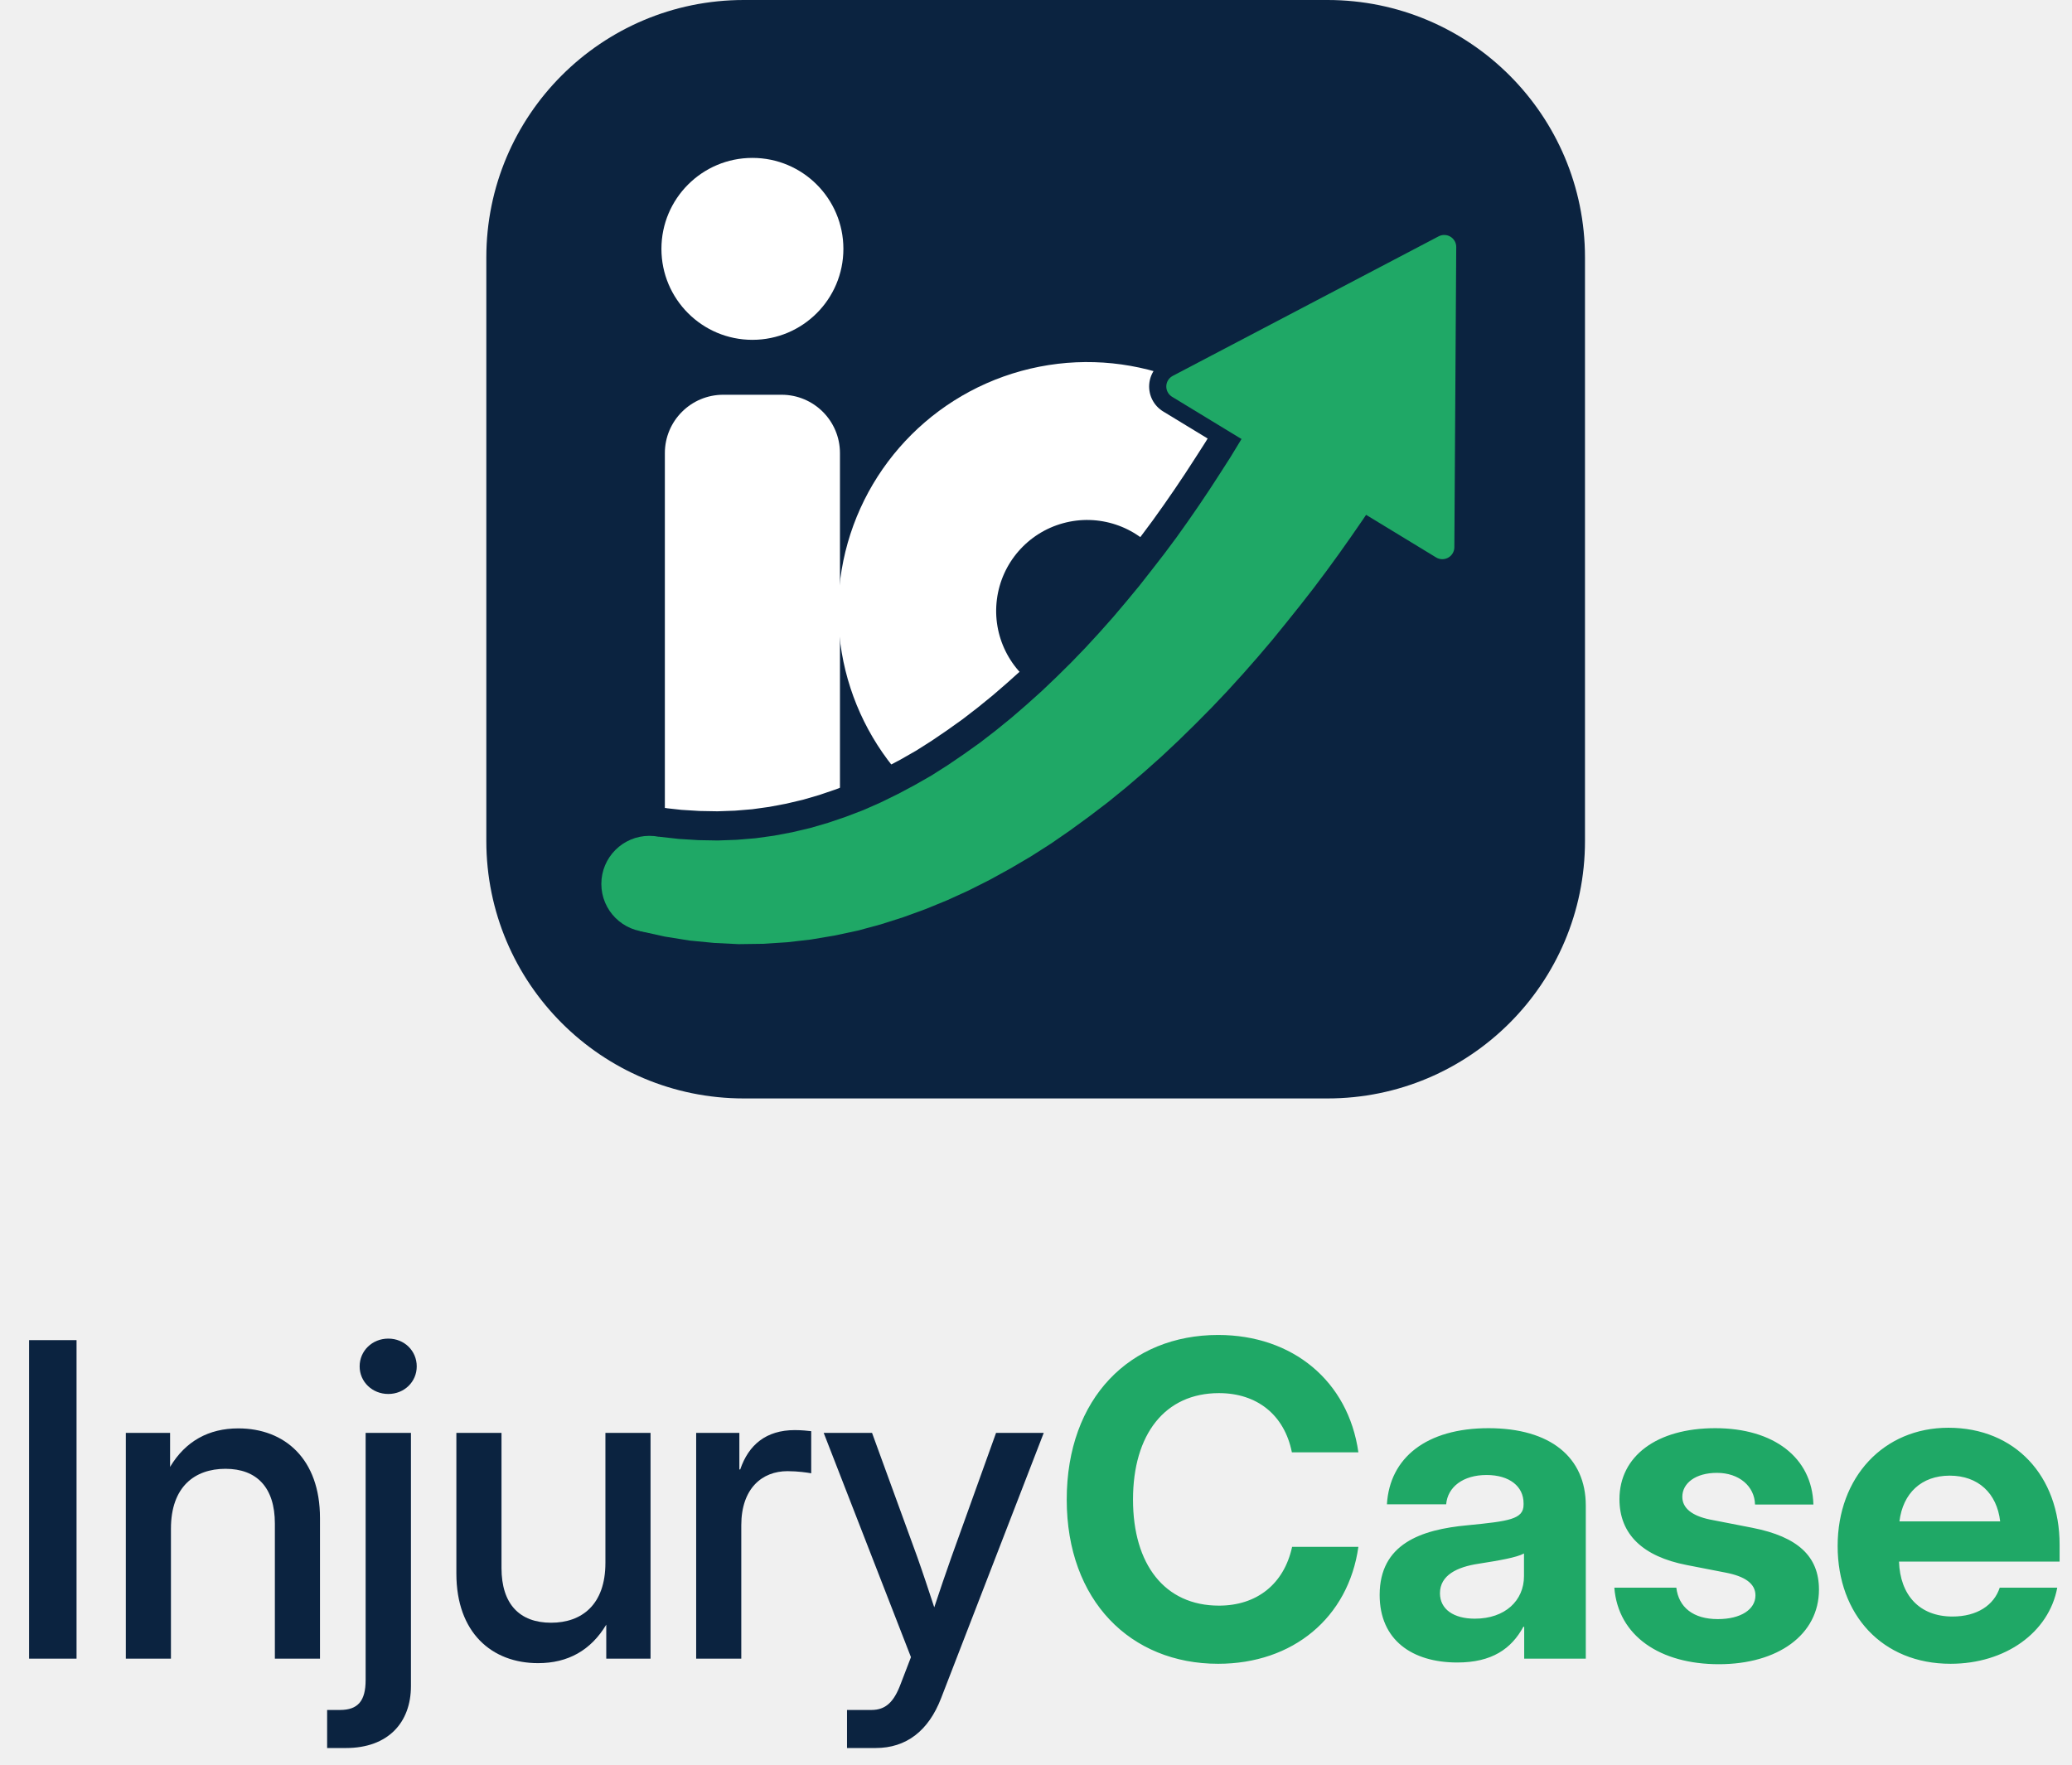
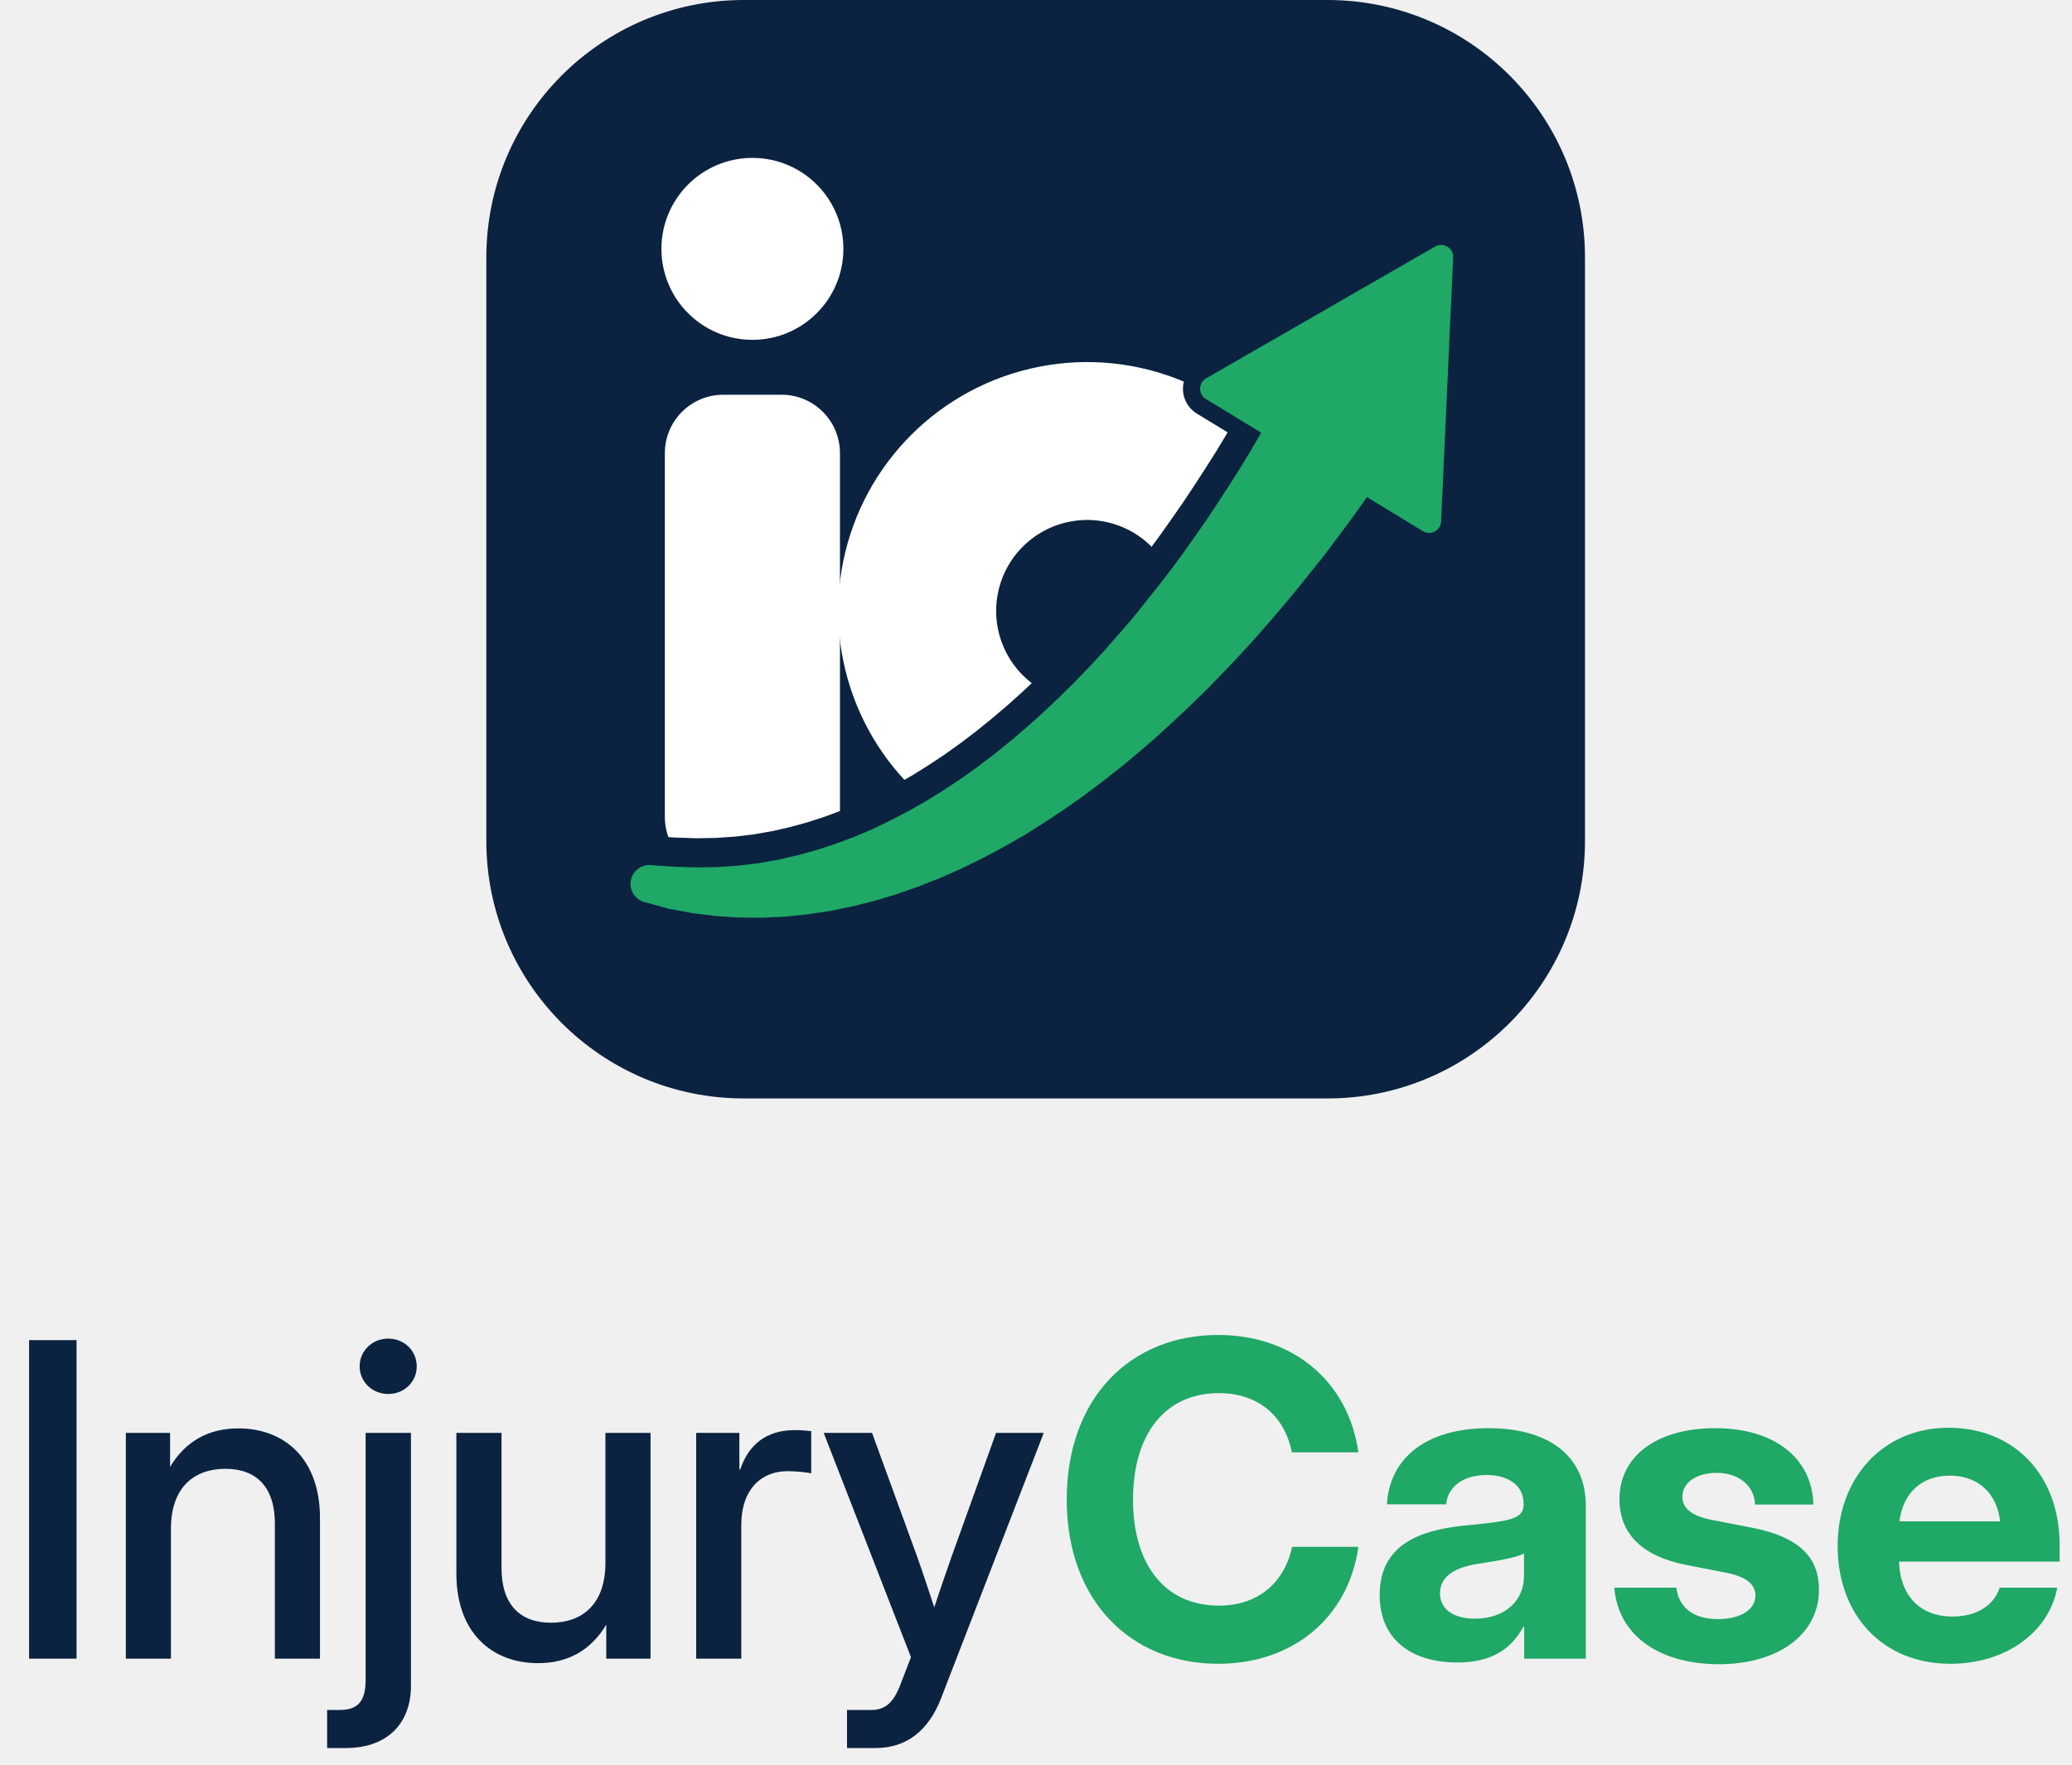
<svg xmlns="http://www.w3.org/2000/svg" viewBox="0 0 120.7 102.8" role="img" aria-label="InjuryCase">
  <g transform="translate(28.33 0)">
    <rect width="64" height="64" rx="15" fill="#0B2340" />
    <circle cx="15.5" cy="14.5" r="5.3" fill="#FFFFFF" />
    <rect x="10.4" y="23" width="10.2" height="28" rx="3.4" fill="#FFFFFF" />
-     <clipPath id="c668-logo-stacked">
-       <path d="M0.00 0.00 L64.00 0.00 L64.00 28.41 L52.30 28.41 L51.68 29.36 L51.03 30.32 L50.36 31.29 L49.66 32.28 L48.94 33.27 L48.19 34.27 L47.41 35.27 L46.61 36.27 L45.79 37.28 L44.94 38.28 L44.07 39.27 L43.17 40.26 L42.25 41.23 L41.30 42.19 L40.33 43.14 L39.34 44.07 L38.32 44.98 L37.28 45.87 L36.21 46.74 L35.12 47.57 L34.01 48.38 L32.88 49.16 L31.72 49.90 L30.53 50.60 L29.33 51.26 L28.10 51.88 L26.85 52.45 L25.58 52.97 L24.29 53.44 L22.97 53.86 L21.64 54.22 L20.28 54.51 L18.91 54.74 L17.52 54.90 L16.12 54.99 L14.70 55.01 L13.28 54.94 L11.84 54.80 L10.40 54.57 L8.95 54.25 L0.00 54.25 Z" />
+     <clipPath id="c7682-logo-stacked">
+       <path d="M0.00 0.00 L64.00 0.00 L64.00 27.40 L52.38 27.40 L51.75 28.33 L51.08 29.28 L50.39 30.24 L49.67 31.21 L48.93 32.20 L48.15 33.18 L47.35 34.18 L46.53 35.17 L45.68 36.17 L44.81 37.16 L43.91 38.15 L42.98 39.13 L42.04 40.10 L41.07 41.05 L40.07 41.99 L39.06 42.92 L38.02 43.82 L36.96 44.70 L35.88 45.55 L34.77 46.38 L33.65 47.17 L32.50 47.93 L31.34 48.66 L30.15 49.34 L28.95 49.98 L27.73 50.58 L26.49 51.13 L25.23 51.63 L23.96 52.08 L22.67 52.47 L21.37 52.80 L20.06 53.07 L18.73 53.27 L17.40 53.41 L16.05 53.47 L14.70 53.46 L13.35 53.37 L11.99 53.20 L10.63 52.95 L9.29 52.58 L0.00 52.58 Z" />
    </clipPath>
-     <path clip-path="url(#c668-logo-stacked)" d="M42.80 29.50 A9.9 9.9 0 1 0 30.05 44.17" fill="none" stroke="#FFFFFF" stroke-width="9.2" stroke-linecap="round" />
-     <path d="M8.95 54.25 L10.40 54.57 L11.84 54.80 L13.28 54.94 L14.70 55.01 L16.12 54.99 L17.52 54.90 L18.91 54.74 L20.28 54.51 L21.64 54.22 L22.97 53.86 L24.29 53.44 L25.58 52.97 L26.85 52.45 L28.10 51.88 L29.33 51.26 L30.53 50.60 L31.72 49.90 L32.88 49.16 L34.01 48.38 L35.12 47.57 L36.21 46.74 L37.28 45.87 L38.32 44.98 L39.34 44.07 L40.33 43.14 L41.30 42.19 L42.25 41.23 L43.17 40.26 L44.07 39.27 L44.94 38.28 L45.79 37.28 L46.61 36.27 L47.41 35.27 L48.19 34.27 L48.94 33.27 L49.66 32.28 L50.36 31.29 L51.03 30.32 L51.68 29.36 L52.30 28.41 L44.95 23.94 L44.44 24.83 L43.90 25.73 L43.34 26.65 L42.75 27.57 L42.14 28.51 L41.51 29.45 L40.86 30.39 L40.19 31.33 L39.49 32.27 L38.77 33.20 L38.04 34.13 L37.28 35.05 L36.51 35.96 L35.71 36.86 L34.90 37.74 L34.07 38.60 L33.22 39.44 L32.36 40.26 L31.48 41.05 L30.59 41.82 L29.68 42.56 L28.76 43.27 L27.82 43.94 L26.88 44.58 L25.92 45.19 L24.94 45.75 L23.96 46.27 L22.96 46.76 L21.96 47.20 L20.94 47.59 L19.91 47.94 L18.88 48.24 L17.82 48.49 L16.76 48.69 L15.68 48.84 L14.59 48.93 L13.48 48.97 L12.36 48.95 L11.22 48.88 L10.05 48.75 Z M55.80 14.39 L55.69 31.88 L40.31 22.52 Z" fill="#0B2340" stroke="#0B2340" stroke-width="3.4" stroke-linejoin="round" />
-     <circle cx="9.50" cy="51.50" r="4.5" fill="#0B2340" />
-     <path d="M8.95 54.25 L10.40 54.57 L11.84 54.80 L13.28 54.94 L14.70 55.01 L16.12 54.99 L17.52 54.90 L18.91 54.74 L20.28 54.51 L21.64 54.22 L22.97 53.86 L24.29 53.44 L25.58 52.97 L26.85 52.45 L28.10 51.88 L29.33 51.26 L30.53 50.60 L31.72 49.90 L32.88 49.16 L34.01 48.38 L35.12 47.57 L36.21 46.74 L37.28 45.87 L38.32 44.98 L39.34 44.07 L40.33 43.14 L41.30 42.19 L42.25 41.23 L43.17 40.26 L44.07 39.27 L44.94 38.28 L45.79 37.28 L46.61 36.27 L47.41 35.27 L48.19 34.27 L48.94 33.27 L49.66 32.28 L50.36 31.29 L51.03 30.32 L51.68 29.36 L52.30 28.41 L44.95 23.94 L44.44 24.83 L43.90 25.73 L43.34 26.65 L42.75 27.57 L42.14 28.51 L41.51 29.45 L40.86 30.39 L40.19 31.33 L39.49 32.27 L38.77 33.20 L38.04 34.13 L37.28 35.05 L36.51 35.96 L35.71 36.86 L34.90 37.74 L34.07 38.60 L33.22 39.44 L32.36 40.26 L31.48 41.05 L30.59 41.82 L29.68 42.56 L28.76 43.27 L27.82 43.94 L26.88 44.58 L25.92 45.19 L24.94 45.75 L23.96 46.27 L22.96 46.76 L21.96 47.20 L20.94 47.59 L19.91 47.94 L18.88 48.24 L17.82 48.49 L16.76 48.69 L15.68 48.84 L14.59 48.93 L13.48 48.97 L12.36 48.95 L11.22 48.88 L10.05 48.75 Z" fill="#1FA866" />
-     <circle cx="9.50" cy="51.50" r="2.80" fill="#1FA866" />
-     <path d="M55.80 14.39 L55.69 31.88 L40.31 22.52 Z" fill="#1FA866" stroke="#1FA866" stroke-width="1.4" stroke-linejoin="round" />
+     <path clip-path="url(#c7682-logo-stacked)" d="M42.80 29.50 A9.9 9.9 0 1 0 30.05 44.17" fill="none" stroke="#FFFFFF" stroke-width="9.2" stroke-linecap="round" />
+     <path d="M9.29 52.58 L10.63 52.95 L11.99 53.20 L13.35 53.37 L14.70 53.46 L16.05 53.47 L17.40 53.41 L18.73 53.27 L20.06 53.07 L21.37 52.80 L22.67 52.47 L23.96 52.08 L25.23 51.63 L26.49 51.13 L27.73 50.58 L28.95 49.98 L30.15 49.34 L31.34 48.66 L32.50 47.93 L33.65 47.17 L34.77 46.38 L35.88 45.55 L36.96 44.70 L38.02 43.82 L39.06 42.92 L40.07 41.99 L41.07 41.05 L42.04 40.10 L42.98 39.13 L43.91 38.15 L44.81 37.16 L45.68 36.17 L46.53 35.17 L47.35 34.18 L48.15 33.18 L48.93 32.20 L49.67 31.21 L50.39 30.24 L51.08 29.28 L51.75 28.33 L52.38 27.40 L46.06 23.55 L45.56 24.46 L45.04 25.38 L44.49 26.32 L43.91 27.28 L43.30 28.24 L42.67 29.21 L42.02 30.19 L41.34 31.17 L40.64 32.16 L39.92 33.14 L39.17 34.11 L38.40 35.08 L37.62 36.05 L36.81 36.99 L35.98 37.93 L35.13 38.85 L34.26 39.75 L33.37 40.63 L32.46 41.49 L31.54 42.32 L30.60 43.12 L29.64 43.90 L28.67 44.64 L27.68 45.35 L26.67 46.02 L25.66 46.65 L24.62 47.24 L23.57 47.79 L22.51 48.30 L21.43 48.76 L20.33 49.17 L19.23 49.53 L18.10 49.84 L16.96 50.10 L15.80 50.30 L14.63 50.44 L13.43 50.52 L12.22 50.54 L10.98 50.50 L9.71 50.42 Z M55.62 14.97 L54.92 30.35 L42.28 22.65 Z" fill="#0B2340" stroke="#0B2340" stroke-width="3.4" stroke-linejoin="round" />
+     <circle cx="9.50" cy="51.50" r="2.80" fill="#0B2340" />
+     <path d="M9.29 52.58 L10.63 52.95 L11.99 53.20 L13.35 53.37 L14.70 53.46 L16.05 53.47 L17.40 53.41 L18.73 53.27 L20.06 53.07 L21.37 52.80 L22.67 52.47 L23.96 52.08 L25.23 51.63 L26.49 51.13 L27.73 50.58 L28.95 49.98 L30.15 49.34 L31.34 48.66 L32.50 47.93 L33.65 47.17 L34.77 46.38 L35.88 45.55 L36.96 44.70 L38.02 43.82 L39.06 42.92 L40.07 41.99 L41.07 41.05 L42.04 40.10 L42.98 39.13 L43.91 38.15 L44.81 37.16 L45.68 36.17 L46.53 35.17 L47.35 34.18 L48.15 33.18 L48.93 32.20 L49.67 31.21 L50.39 30.24 L51.08 29.28 L51.75 28.33 L52.38 27.40 L46.06 23.55 L45.56 24.46 L45.04 25.38 L44.49 26.32 L43.91 27.28 L43.30 28.24 L42.67 29.21 L42.02 30.19 L41.34 31.17 L40.64 32.16 L39.92 33.14 L39.17 34.11 L38.40 35.08 L37.62 36.05 L36.81 36.99 L35.98 37.93 L35.13 38.85 L34.26 39.75 L33.37 40.63 L32.46 41.49 L31.54 42.32 L30.60 43.12 L29.64 43.90 L28.67 44.64 L27.68 45.35 L26.67 46.02 L25.66 46.65 L24.62 47.24 L23.57 47.79 L22.51 48.30 L21.43 48.76 L20.33 49.17 L19.23 49.53 L18.10 49.84 L16.96 50.10 L15.80 50.30 L14.63 50.44 L13.43 50.52 L12.22 50.54 L10.98 50.50 L9.71 50.42 Z" fill="#1FA866" />
+     <circle cx="9.50" cy="51.50" r="1.10" fill="#1FA866" />
+     <path d="M55.62 14.97 L54.92 30.35 L42.28 22.65 Z" fill="#1FA866" stroke="#1FA866" stroke-width="1.4" stroke-linejoin="round" />
  </g>
  <path fill="#0B2340" d="M4.459 78.08H1.694V96.64H4.459Z M9.958 89.067C9.958 86.625 11.341 85.579 13.134 85.579C14.953 85.579 16.012 86.662 16.012 88.768V96.64H18.64V88.444C18.64 85.006 16.585 83.224 13.882 83.224C12.15 83.224 10.805 83.972 9.908 85.467V83.486H7.33V96.64H9.958Z M21.299 83.486V97.886C21.299 99.106 20.85 99.63 19.804 99.63H19.056V101.847H20.153C22.606 101.847 23.939 100.364 23.939 98.234V83.486ZM22.619 81.219C23.553 81.219 24.276 80.509 24.276 79.612C24.276 78.703 23.553 77.993 22.619 77.993C21.685 77.993 20.95 78.703 20.95 79.612C20.95 80.509 21.685 81.219 22.619 81.219Z M31.344 96.902C33.088 96.902 34.42 96.154 35.317 94.659V96.64H37.896V83.486H35.267V91.06C35.267 93.501 33.885 94.547 32.103 94.547C30.272 94.547 29.214 93.464 29.214 91.358V83.486H26.585V91.682C26.585 95.12 28.641 96.902 31.344 96.902Z M40.554 96.64H43.182V88.867C43.182 86.725 44.391 85.716 45.873 85.716C46.483 85.716 47.056 85.803 47.256 85.84V83.386C47.044 83.362 46.695 83.324 46.297 83.324C44.627 83.324 43.606 84.184 43.12 85.616H43.07V83.486H40.554Z M49.341 101.847H51.01C52.792 101.847 54.087 100.85 54.822 98.944L60.801 83.486H58.023L55.432 90.698C55.084 91.682 54.747 92.666 54.423 93.65C54.1 92.666 53.776 91.682 53.427 90.698L50.799 83.486H47.983L53.066 96.553L52.468 98.11C52.069 99.181 51.583 99.63 50.761 99.63H49.341Z" />
  <path fill="#1FA866" d="M70.959 96.939C75.306 96.939 78.545 94.261 79.13 90.125H75.269C74.796 92.305 73.201 93.551 71.009 93.551C67.845 93.551 66.001 91.147 66.001 87.372C66.001 83.573 67.857 81.169 71.009 81.169C73.214 81.169 74.82 82.427 75.256 84.62H79.13C78.545 80.472 75.306 77.781 70.959 77.781C65.852 77.781 62.14 81.443 62.14 87.372C62.14 93.264 65.864 96.939 70.959 96.939Z M84.891 96.864C86.908 96.864 88.042 96.067 88.74 94.784H88.789V96.64H92.377V87.721C92.377 84.906 90.309 83.212 86.709 83.212C83.097 83.212 80.954 84.931 80.792 87.646H84.243C84.33 86.638 85.227 85.94 86.597 85.94C87.942 85.94 88.752 86.613 88.752 87.584V87.671C88.752 88.518 87.905 88.631 85.501 88.867C82.76 89.116 80.369 89.963 80.369 92.928C80.369 95.556 82.262 96.864 84.891 96.864ZM85.912 94.311C84.679 94.311 83.882 93.763 83.882 92.828C83.882 91.782 84.878 91.296 86.136 91.109C87.319 90.923 88.353 90.748 88.777 90.511V91.832C88.777 93.252 87.681 94.311 85.912 94.311Z M100.13 96.964C103.568 96.964 105.96 95.245 105.96 92.617C105.96 90.686 104.739 89.54 102.086 89.017L99.594 88.531C98.585 88.319 98 87.883 98 87.211C98 86.426 98.76 85.815 100.018 85.815C101.313 85.815 102.21 86.6 102.235 87.659H105.636C105.561 84.919 103.319 83.212 99.918 83.212C96.493 83.212 94.338 84.856 94.338 87.348C94.338 89.39 95.695 90.686 98.249 91.184L100.553 91.633C101.625 91.844 102.26 92.255 102.26 92.953C102.26 93.763 101.425 94.336 100.068 94.336C98.635 94.336 97.788 93.65 97.651 92.504H94.039C94.263 95.332 96.717 96.964 100.13 96.964Z M113.625 96.939C116.814 96.939 119.355 95.12 119.841 92.504H116.49C116.154 93.526 115.17 94.186 113.738 94.186C111.807 94.186 110.686 92.928 110.623 90.985H119.978V90.001C119.978 85.99 117.375 83.187 113.501 83.187C109.727 83.187 107.048 86.065 107.048 90.075C107.048 94.074 109.639 96.939 113.625 96.939ZM110.648 88.643C110.848 86.999 111.931 85.977 113.576 85.977C115.232 85.977 116.328 86.999 116.515 88.643Z" />
</svg>
